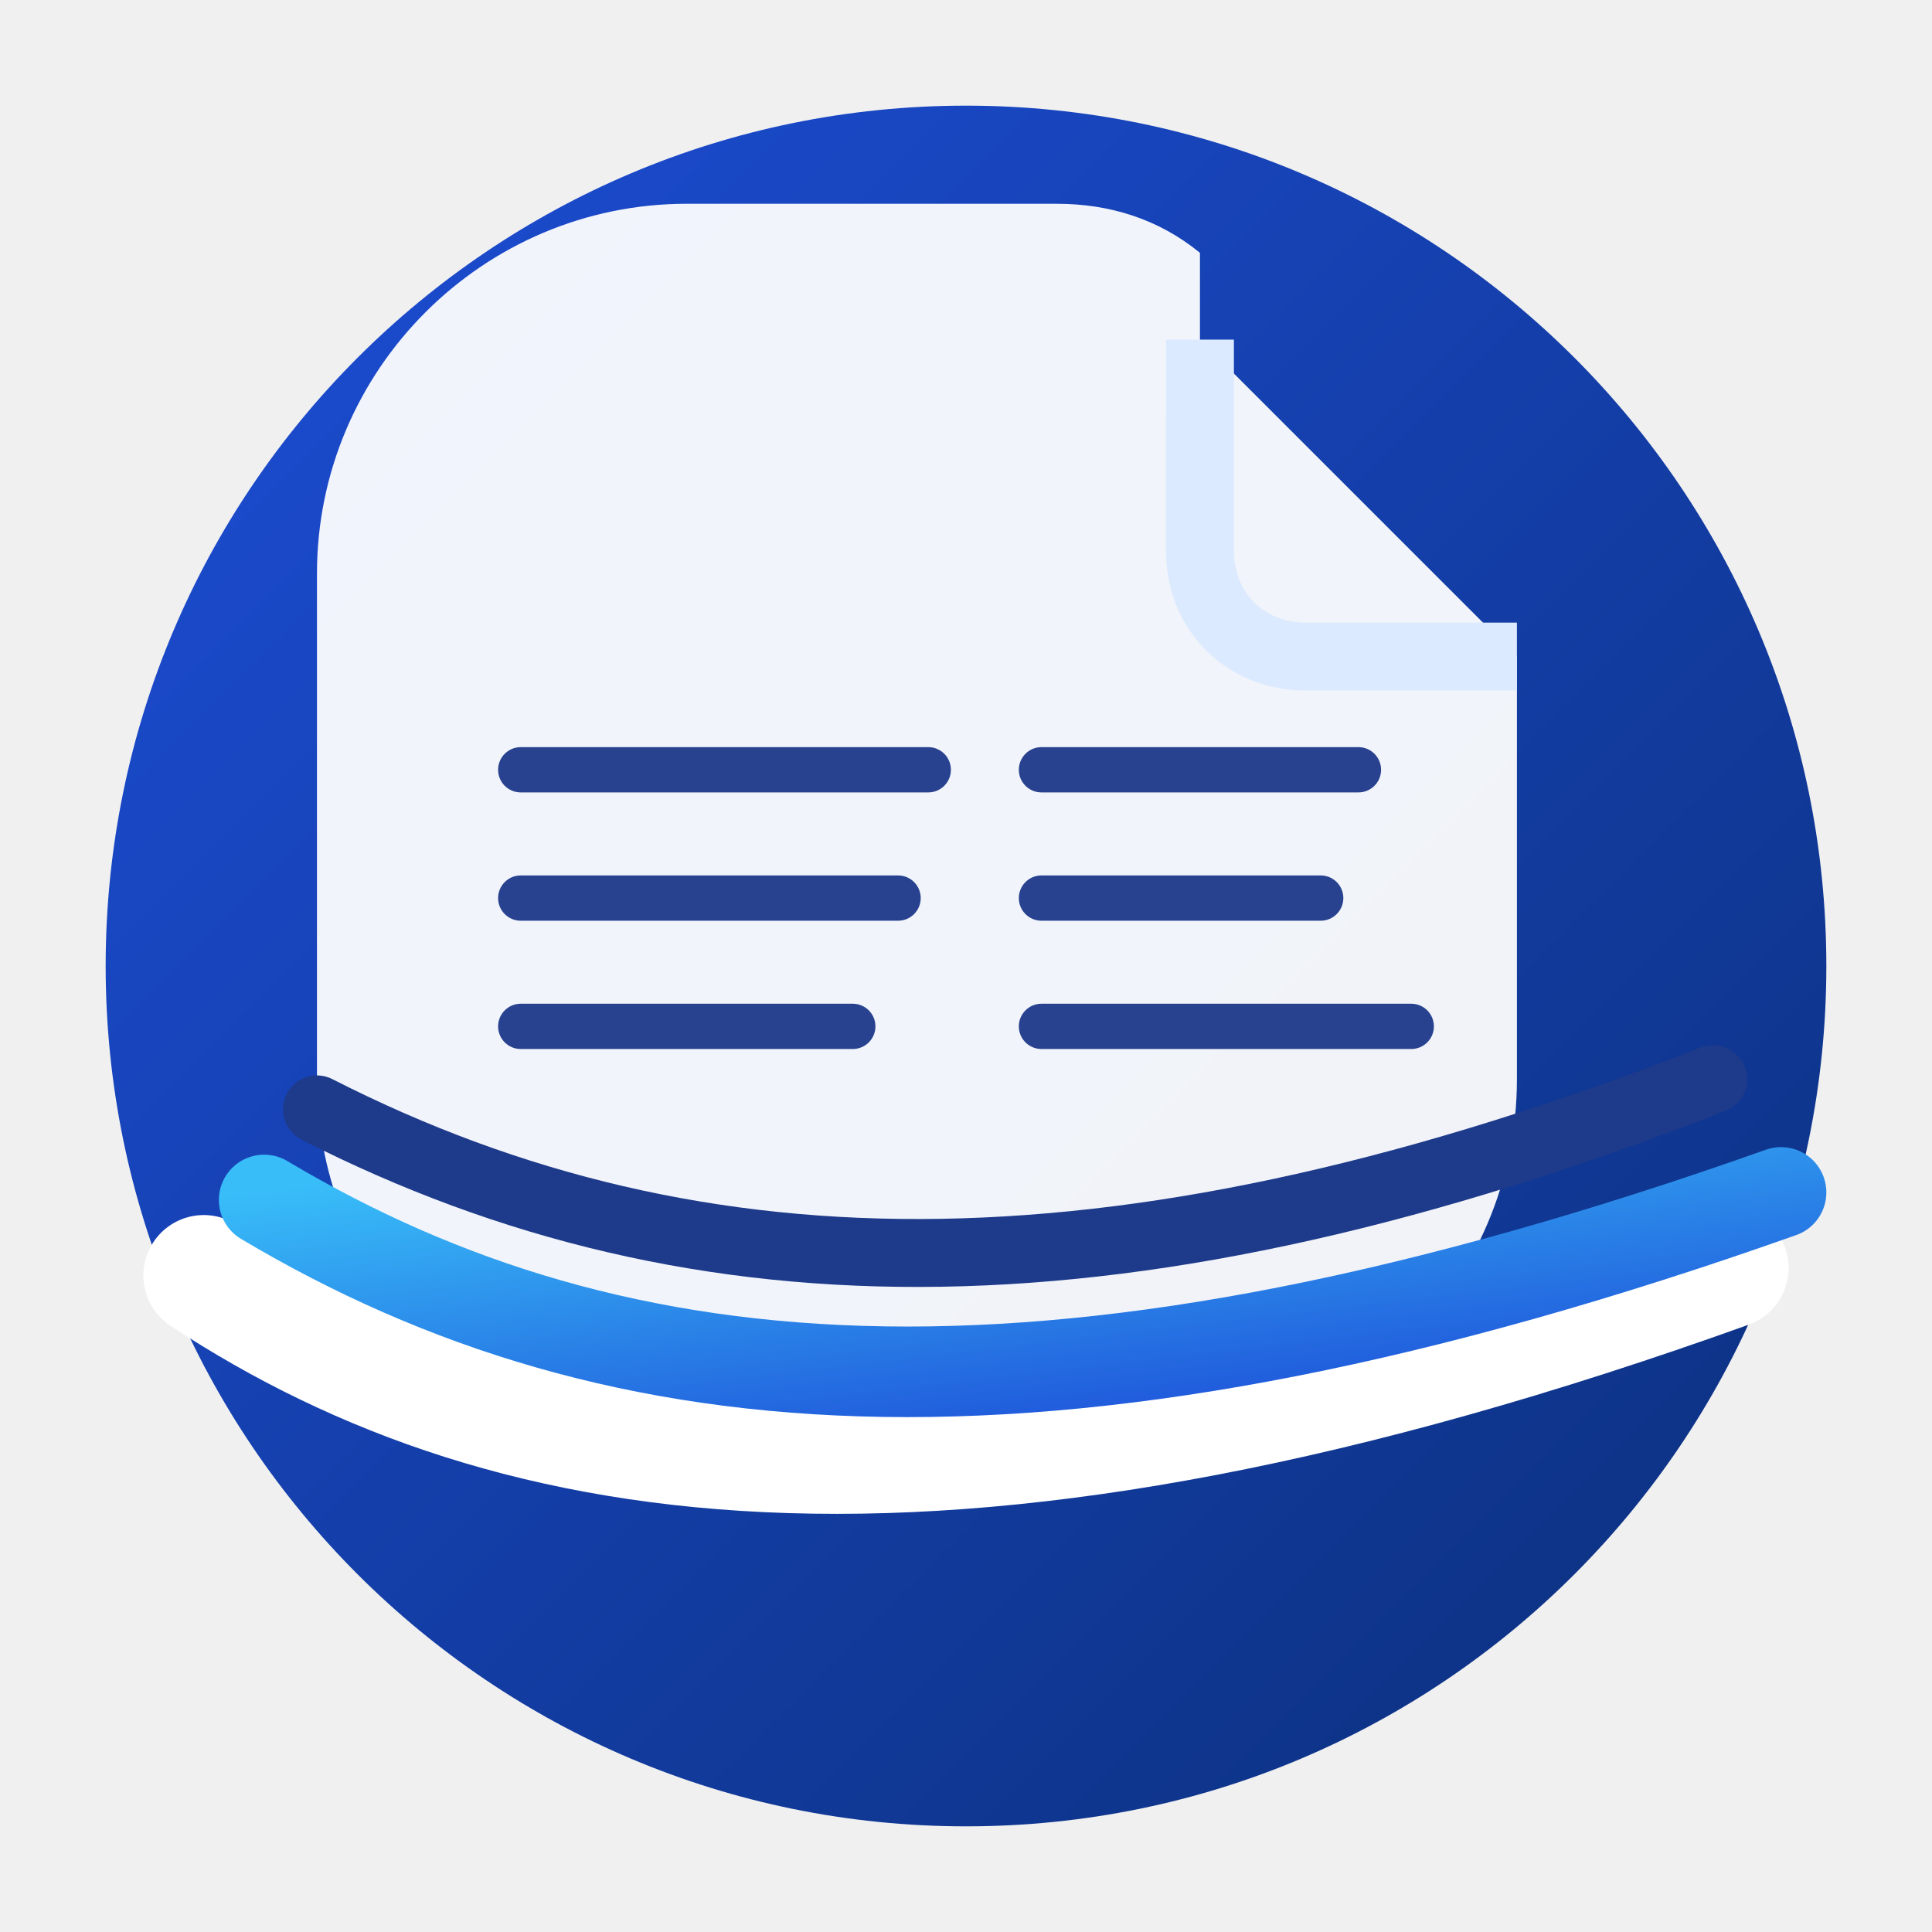
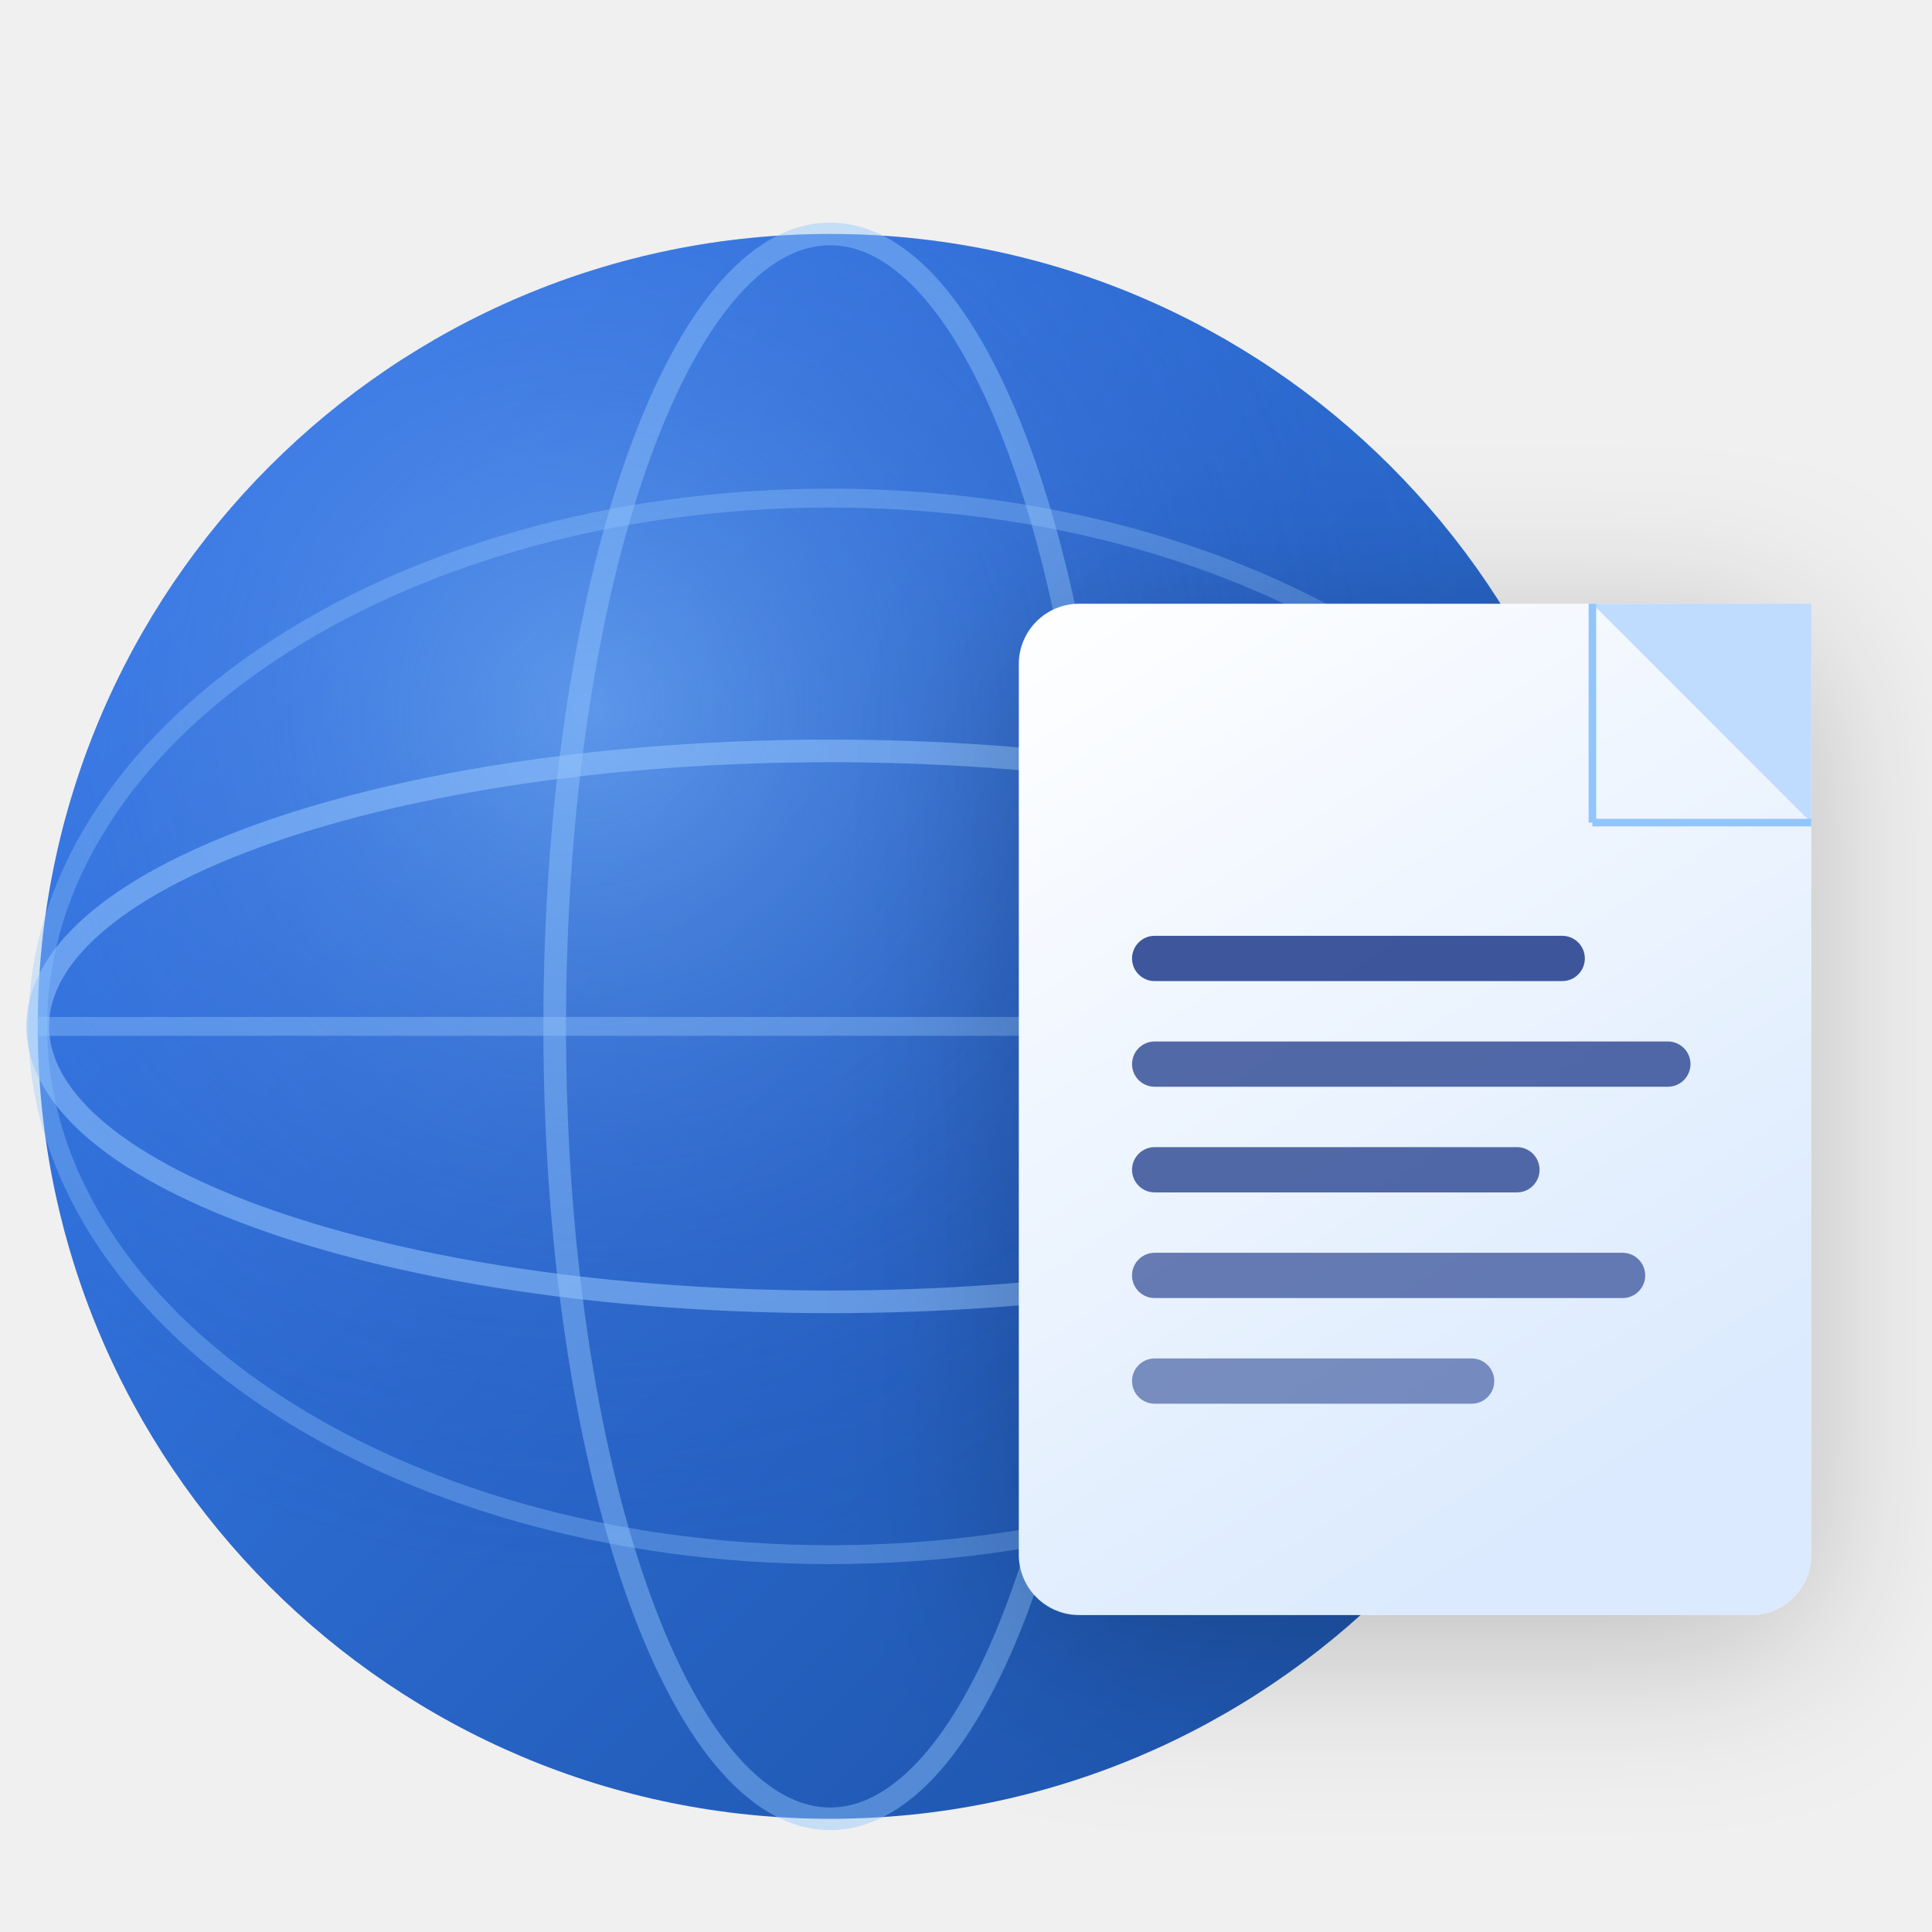
<svg xmlns="http://www.w3.org/2000/svg" viewBox="0 0 512 512" role="img" aria-label="Logo Sistema Controle TED">
  <defs>
-     <linearGradient id="bg" x1="0" y1="0" x2="1" y2="1">
-       <stop offset="0%" stop-color="#1d4ed8" />
-       <stop offset="100%" stop-color="#0b2f7a" />
+     <linearGradient id="globeBg" x1="0" y1="0" x2="1" y2="1">
+       <stop offset="0%" stop-color="#3b82f6" />
+       <stop offset="100%" stop-color="#1a4fa3" />
    </linearGradient>
-     <linearGradient id="accent" x1="0" y1="0" x2="1" y2="1">
-       <stop offset="0%" stop-color="#38bdf8" />
-       <stop offset="100%" stop-color="#1d4ed8" />
+     <linearGradient id="docGrad" x1="0" y1="0" x2="0.5" y2="1">
+       <stop offset="0%" stop-color="#ffffff" />
+       <stop offset="100%" stop-color="#dbeafe" />
    </linearGradient>
+     <radialGradient id="globeShine" cx="35%" cy="30%" r="55%">
+       <stop offset="0%" stop-color="#93c5fd" stop-opacity="0.45" />
+       <stop offset="100%" stop-color="#1e40af" stop-opacity="0" />
+     </radialGradient>
  </defs>
-   <circle cx="256" cy="256" r="228" fill="url(#bg)" />
-   <path d="M318 90 L402 174 L402 286 C402 340 358 384 304 384 H182 C128 384 84 340 84 286 V152 C84 98 128 54 182 54 H280 C294 54 307 58 318 67 Z" fill="#ffffff" opacity="0.94" />
-   <path d="M318 90 V146 C318 162 330 174 346 174 H402" fill="none" stroke="#dbeafe" stroke-width="18" stroke-linejoin="round" />
-   <rect x="132" y="198" width="120" height="12" rx="6" fill="#1e3a8a" opacity="0.95" />
-   <rect x="132" y="232" width="112" height="12" rx="6" fill="#1e3a8a" opacity="0.95" />
-   <rect x="132" y="266" width="100" height="12" rx="6" fill="#1e3a8a" opacity="0.95" />
-   <rect x="270" y="198" width="96" height="12" rx="6" fill="#1e3a8a" opacity="0.95" />
-   <rect x="270" y="232" width="86" height="12" rx="6" fill="#1e3a8a" opacity="0.95" />
-   <rect x="270" y="266" width="110" height="12" rx="6" fill="#1e3a8a" opacity="0.95" />
-   <path d="M54 338 C136 392, 252 410, 458 336" fill="none" stroke="#ffffff" stroke-width="32" stroke-linecap="round" />
-   <path d="M70 318 C164 374, 280 384, 472 316" fill="none" stroke="url(#accent)" stroke-width="24" stroke-linecap="round" />
-   <path d="M84 294 C186 346, 300 346, 454 286" fill="none" stroke="#1e3a8a" stroke-width="18" stroke-linecap="round" />
+   <circle cx="220" cy="272" r="210" fill="url(#globeBg)" />
+   <circle cx="220" cy="272" r="210" fill="url(#globeShine)" />
+   <ellipse cx="220" cy="272" rx="210" ry="73" fill="none" stroke="#93c5fd" stroke-width="6" opacity="0.55" />
+   <ellipse cx="220" cy="272" rx="210" ry="140" fill="none" stroke="#93c5fd" stroke-width="5" opacity="0.35" />
+   <ellipse cx="220" cy="272" rx="73" ry="210" fill="none" stroke="#93c5fd" stroke-width="6" opacity="0.45" />
+   <line x1="10" y1="272" x2="430" y2="272" stroke="#93c5fd" stroke-width="5" opacity="0.4" />
+   <rect x="270" y="160" width="210" height="268" rx="16" fill="url(#docGrad)" filter="drop-shadow(0 8px 24px rgba(0,0,0,0.22))" />
+   <polygon points="422,160 480,218 480,160" fill="#bfdbfe" />
+   <line x1="422" y1="160" x2="422" y2="218" stroke="#93c5fd" stroke-width="2" />
+   <line x1="422" y1="218" x2="480" y2="218" stroke="#93c5fd" stroke-width="2" />
+   <rect x="300" y="248" width="120" height="12" rx="6" fill="#1e3a8a" opacity="0.85" />
+   <rect x="300" y="276" width="148" height="12" rx="6" fill="#1e3a8a" opacity="0.75" />
+   <rect x="300" y="304" width="108" height="12" rx="6" fill="#1e3a8a" opacity="0.75" />
+   <rect x="300" y="332" width="136" height="12" rx="6" fill="#1e3a8a" opacity="0.65" />
+   <rect x="300" y="360" width="96" height="12" rx="6" fill="#1e3a8a" opacity="0.55" />
</svg>
